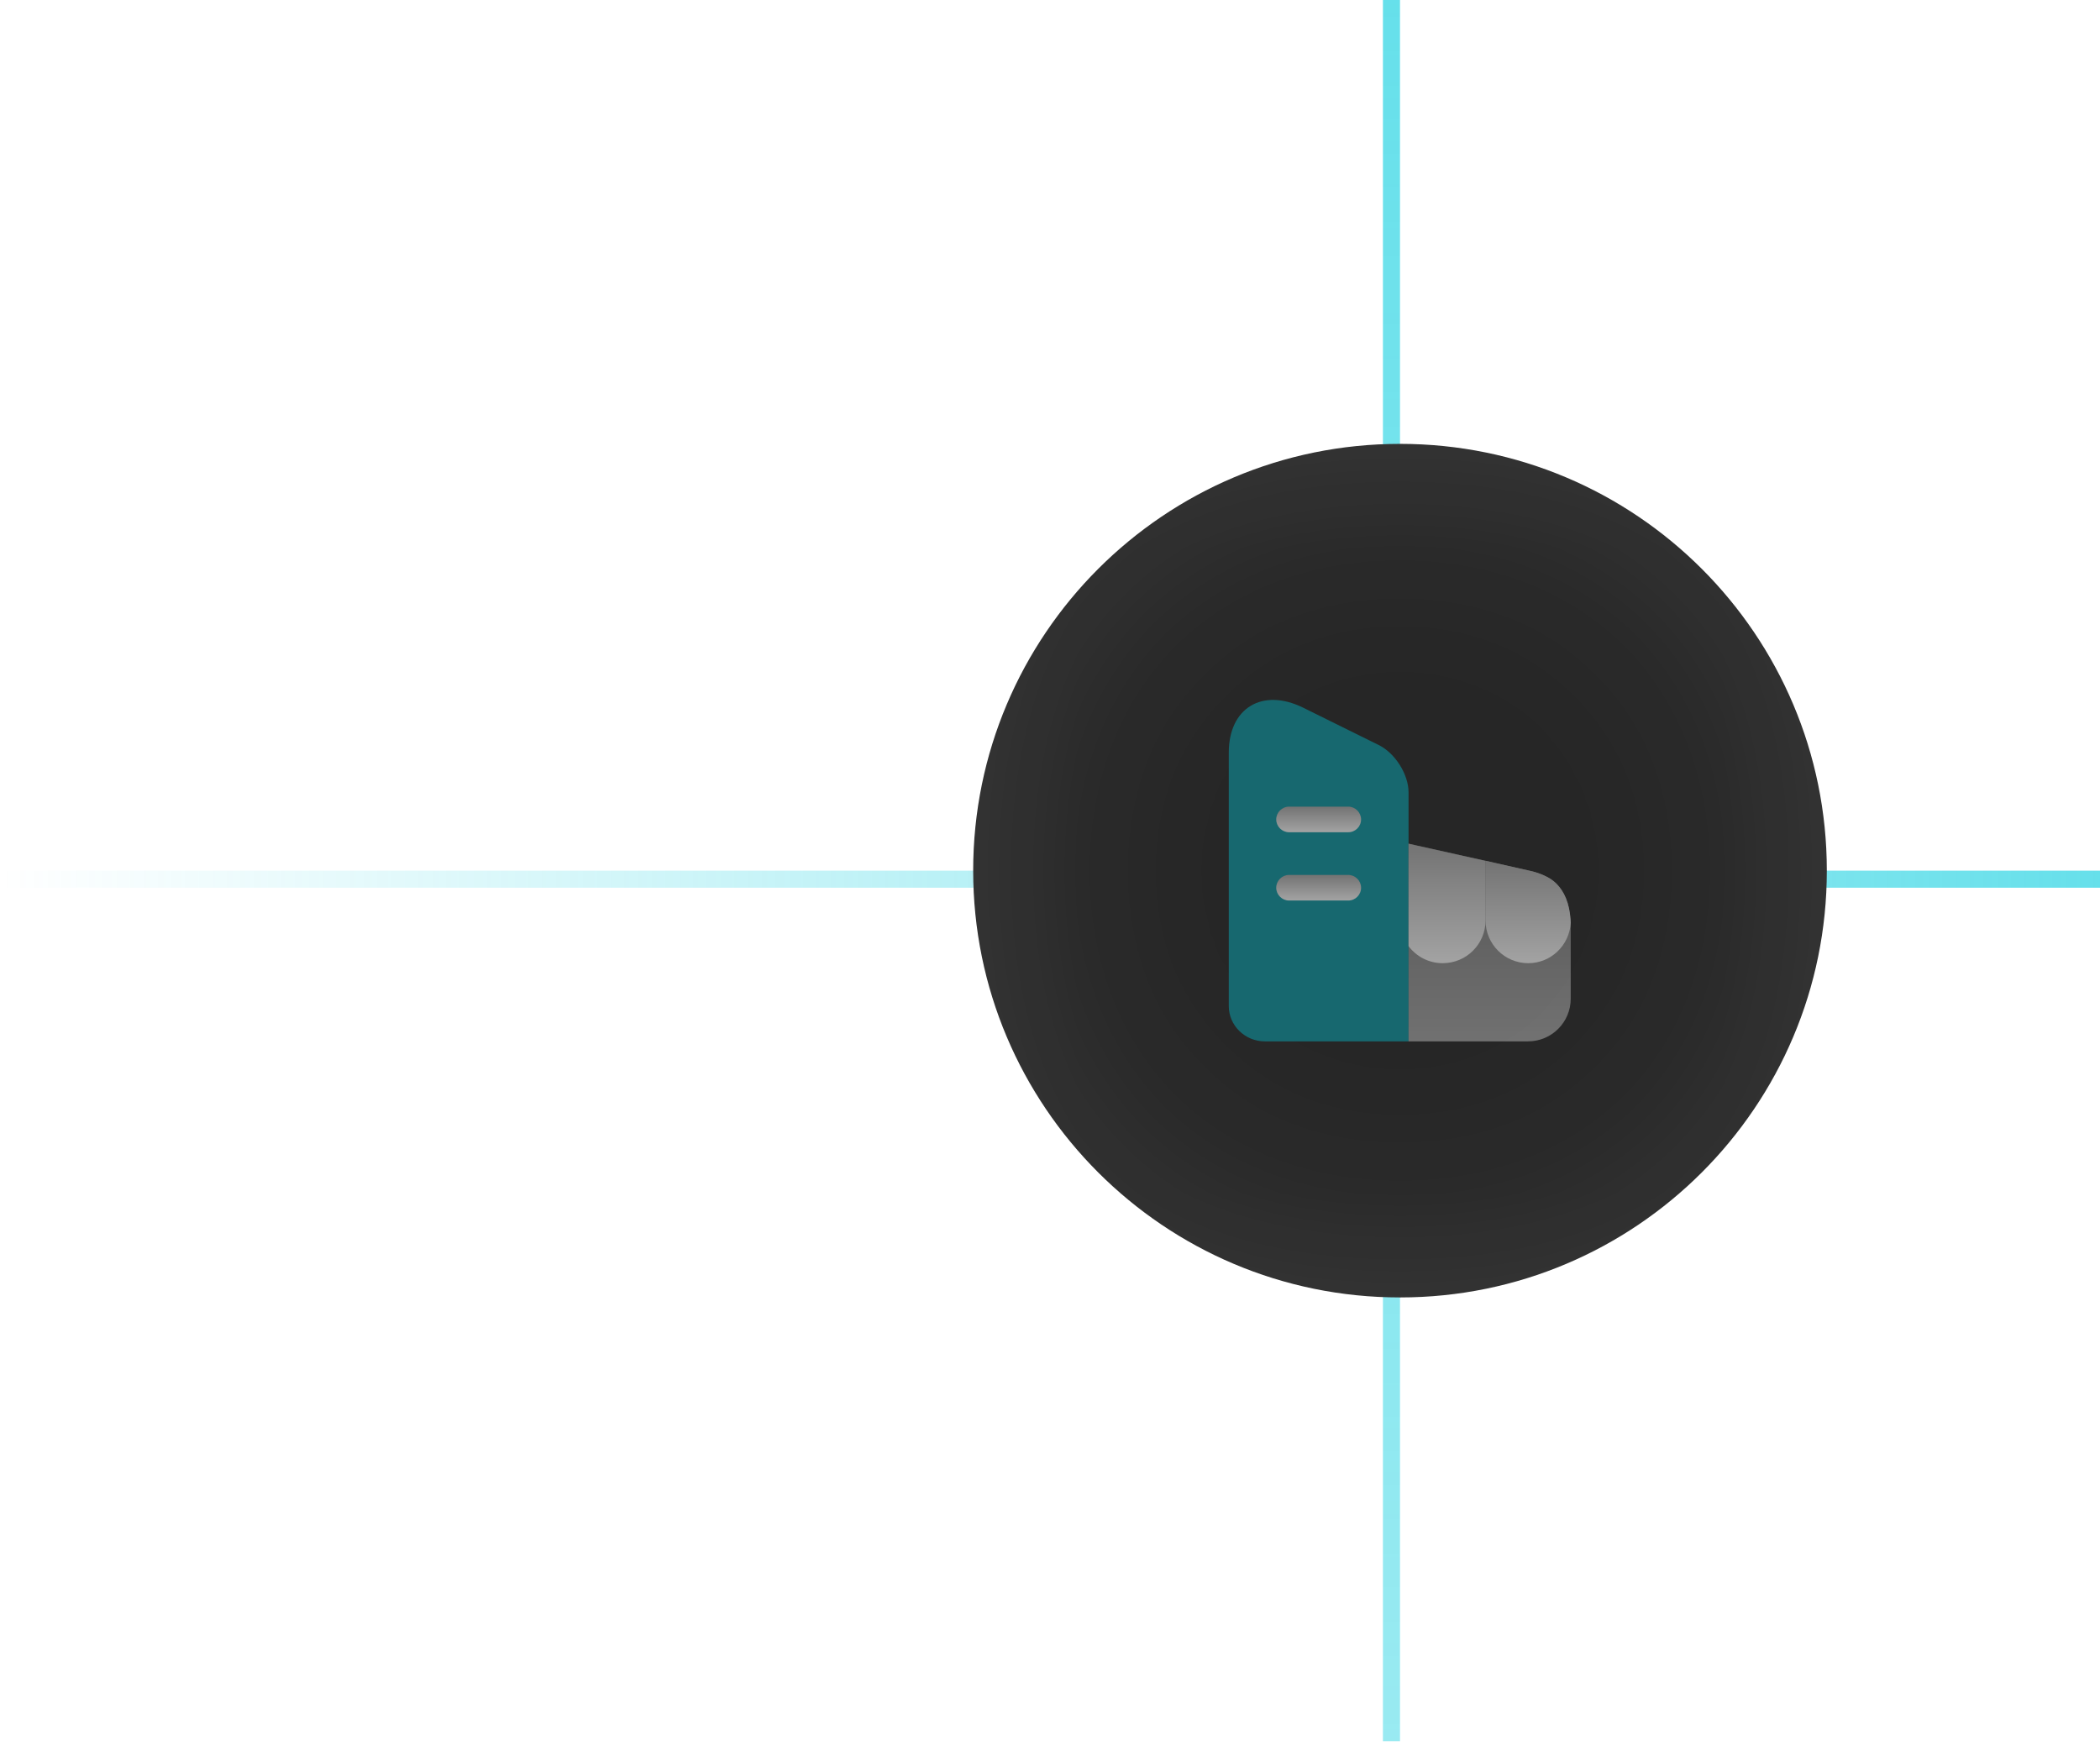
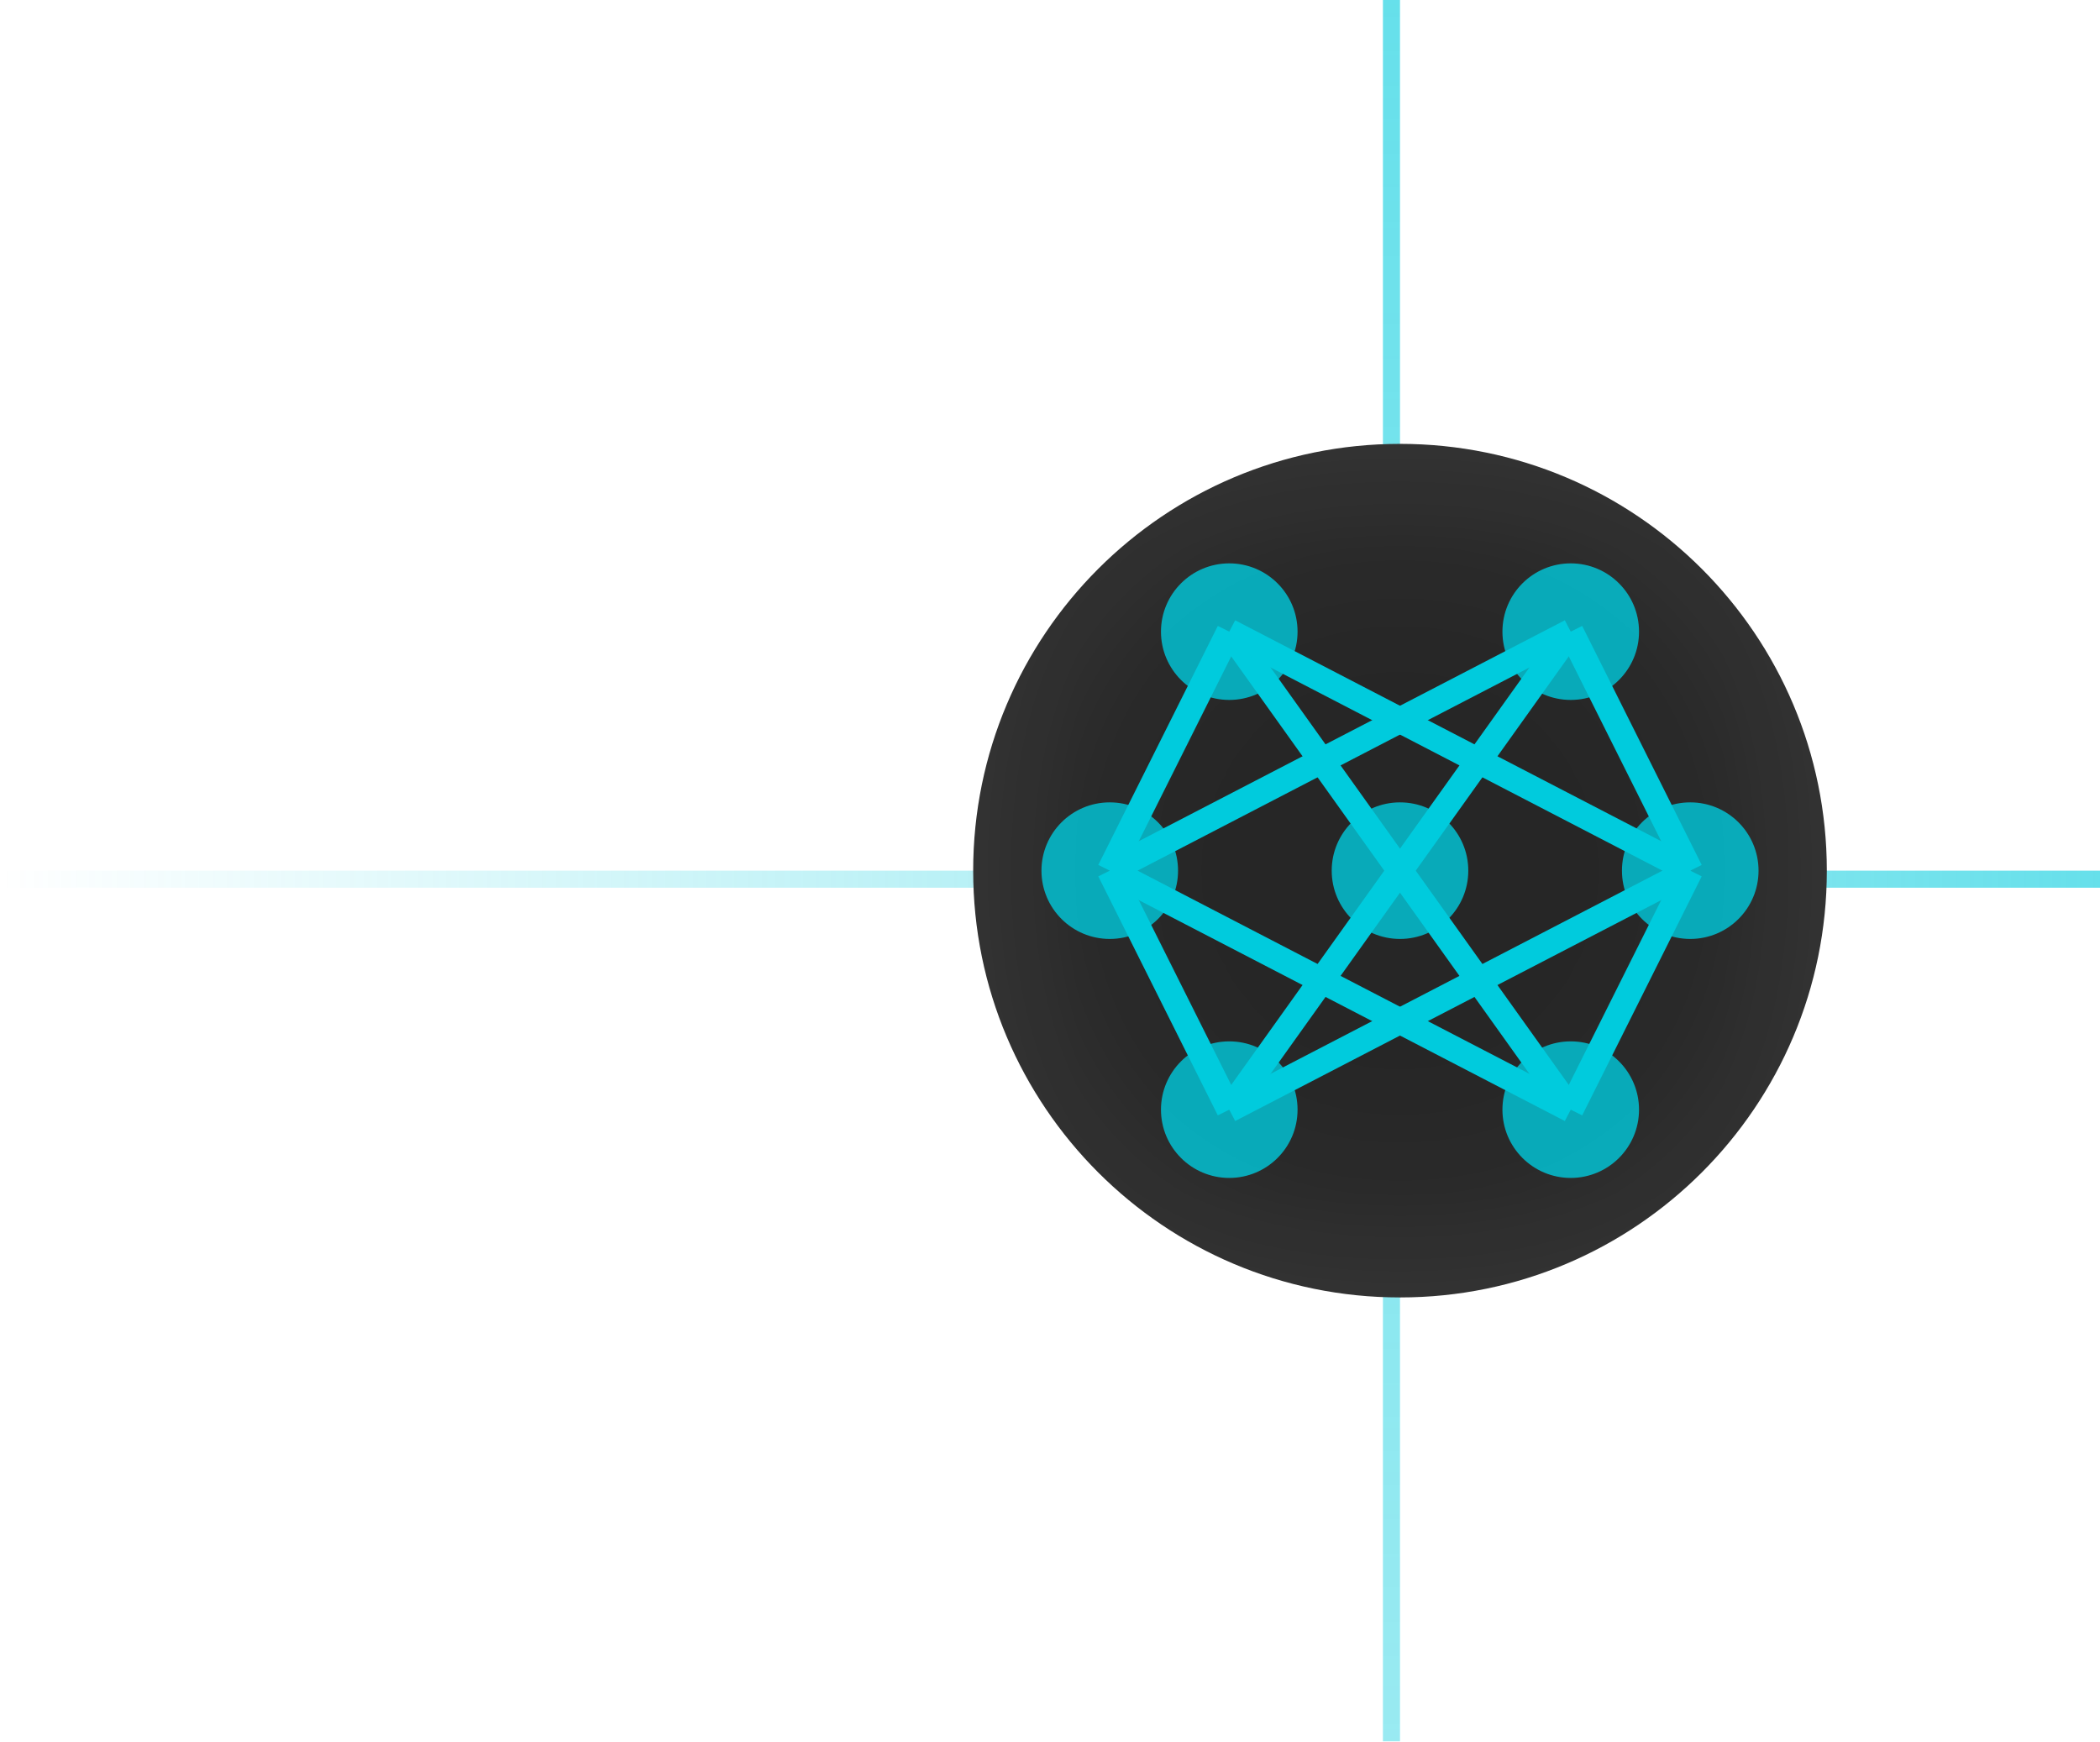
<svg xmlns="http://www.w3.org/2000/svg" width="123" height="102" viewBox="0 0 123 102" fill="none">
  <line x1="81.5" y1="102" x2="81.5" y2="2.18557e-08" stroke="url(#paint0_linear_730_220)" />
  <line x1="123" y1="51.5" x2="-4.37115e-08" y2="51.5" stroke="url(#paint1_linear_730_220)" />
  <g filter="url(#filter0_i_730_220)">
    <circle cx="82" cy="51" r="25" fill="#262626" />
  </g>
-   <path opacity="0.4" d="M82.501 46.41V61H74.081C72.921 61 71.971 60.07 71.971 58.93V44.09C71.971 41.47 73.931 40.28 76.321 41.45L80.751 43.64C81.711 44.11 82.501 45.36 82.501 46.41Z" fill="#00cbdd" />
-   <path d="M78.97 48.75H75.5C75.09 48.75 74.75 48.41 74.75 48C74.75 47.59 75.09 47.25 75.5 47.25H78.97C79.38 47.25 79.72 47.59 79.72 48C79.72 48.41 79.39 48.75 78.97 48.75Z" fill="url(#paint3_linear_730_220)" />
-   <path d="M78.97 52.75H75.5C75.09 52.75 74.75 52.41 74.75 52C74.75 51.59 75.09 51.25 75.5 51.25H78.97C79.38 51.25 79.72 51.59 79.72 52C79.72 52.41 79.39 52.75 78.97 52.75Z" fill="url(#paint4_linear_730_220)" />
-   <path opacity="0.6" d="M92 54.05V58.5C92 59.88 90.88 61 89.5 61H82.5V49.42L82.97 49.52L87.01 50.42L87.49 50.53L89.53 50.99C90.02 51.09 90.47 51.26 90.86 51.51C90.86 51.52 90.87 51.52 90.87 51.52C90.97 51.59 91.07 51.67 91.16 51.76C91.62 52.22 91.92 52.89 91.99 53.87C91.99 53.93 92 53.99 92 54.05Z" fill="url(#paint5_linear_730_220)" />
-   <path d="M82.5 49.42V55.42C82.96 56.03 83.68 56.42 84.5 56.42C85.89 56.42 87.01 55.3 87.01 53.92V50.43L82.97 49.53L82.5 49.42Z" fill="url(#paint6_linear_730_220)" />
-   <path d="M91.99 53.87C91.92 52.89 91.62 52.22 91.16 51.76C91.07 51.67 90.97 51.59 90.87 51.52C90.87 51.52 90.86 51.52 90.86 51.51C90.47 51.26 90.02 51.09 89.53 50.99L87.49 50.53L87.01 50.42V53.92C87.01 55.29 88.12 56.42 89.51 56.42C90.85 56.42 91.92 55.37 92 54.06V54.05C92 53.99 91.99 53.93 91.99 53.87Z" fill="url(#paint7_linear_730_220)" />
+   <circle cx="72" cy="37" r="4" fill="#00cbdd" opacity="0.8" />
+   <circle cx="92" cy="37" r="4" fill="#00cbdd" opacity="0.8" />
+   <circle cx="65" cy="51" r="4" fill="#00cbdd" opacity="0.8" />
+   <circle cx="82" cy="51" r="4" fill="#00cbdd" opacity="0.8" />
+   <circle cx="99" cy="51" r="4" fill="#00cbdd" opacity="0.8" />
+   <circle cx="72" cy="65" r="4" fill="#00cbdd" opacity="0.8" />
+   <circle cx="92" cy="65" r="4" fill="#00cbdd" opacity="0.8" />
+   <line x1="72" y1="37" x2="65" y2="51" stroke="#00cbdd" stroke-width="1.5" />
+   <line x1="72" y1="37" x2="82" y2="51" stroke="#00cbdd" stroke-width="1.5" />
+   <line x1="72" y1="37" x2="99" y2="51" stroke="#00cbdd" stroke-width="1.5" />
+   <line x1="92" y1="37" x2="65" y2="51" stroke="#00cbdd" stroke-width="1.5" />
+   <line x1="92" y1="37" x2="82" y2="51" stroke="#00cbdd" stroke-width="1.5" />
+   <line x1="92" y1="37" x2="99" y2="51" stroke="#00cbdd" stroke-width="1.5" />
+   <line x1="65" y1="51" x2="72" y2="65" stroke="#00cbdd" stroke-width="1.5" />
+   <line x1="65" y1="51" x2="92" y2="65" stroke="#00cbdd" stroke-width="1.5" />
+   <line x1="82" y1="51" x2="72" y2="65" stroke="#00cbdd" stroke-width="1.5" />
+   <line x1="82" y1="51" x2="92" y2="65" stroke="#00cbdd" stroke-width="1.5" />
+   <line x1="99" y1="51" x2="72" y2="65" stroke="#00cbdd" stroke-width="1.5" />
+   <line x1="99" y1="51" x2="92" y2="65" stroke="#00cbdd" stroke-width="1.5" />
  <defs>
    <filter id="filter0_i_730_220" x="57" y="26" width="50" height="50" filterUnits="userSpaceOnUse" color-interpolation-filters="sRGB">
      <feFlood flood-opacity="0" result="BackgroundImageFix" />
      <feBlend mode="normal" in="SourceGraphic" in2="BackgroundImageFix" result="shape" />
      <feColorMatrix in="SourceAlpha" type="matrix" values="0 0 0 0 0 0 0 0 0 0 0 0 0 0 0 0 0 0 127 0" result="hardAlpha" />
      <feMorphology radius="2" operator="erode" in="SourceAlpha" result="effect1_innerShadow_730_220" />
      <feOffset />
      <feGaussianBlur stdDeviation="6.5" />
      <feComposite in2="hardAlpha" operator="arithmetic" k2="-1" k3="1" />
      <feColorMatrix type="matrix" values="0 0 0 0 1 0 0 0 0 1 0 0 0 0 1 0 0 0 0.08 0" />
      <feBlend mode="normal" in2="shape" result="effect1_innerShadow_730_220" />
    </filter>
    <linearGradient id="paint0_linear_730_220" x1="82.5" y1="102" x2="82.5" y2="-2.18557e-08" gradientUnits="userSpaceOnUse">
      <stop stop-color="#00cbdd" stop-opacity="0.4" />
      <stop offset="1" stop-color="#00cbdd" stop-opacity="0.6" />
    </linearGradient>
    <linearGradient id="paint1_linear_730_220" x1="123" y1="50.5" x2="4.37115e-08" y2="50.5" gradientUnits="userSpaceOnUse">
      <stop stop-color="#00cbdd" stop-opacity="0.6" />
      <stop offset="1" stop-color="#00cbdd" stop-opacity="0" />
    </linearGradient>
-     <linearGradient id="paint2_linear_730_220" x1="77.236" y1="61" x2="77.236" y2="41" gradientUnits="userSpaceOnUse">
-       <stop stop-color="#A3A3A3" />
-       <stop offset="1" stop-color="#737373" />
-     </linearGradient>
-     <linearGradient id="paint3_linear_730_220" x1="77.235" y1="48.75" x2="77.235" y2="47.25" gradientUnits="userSpaceOnUse">
-       <stop stop-color="#A3A3A3" />
-       <stop offset="1" stop-color="#737373" />
-     </linearGradient>
-     <linearGradient id="paint4_linear_730_220" x1="77.235" y1="52.75" x2="77.235" y2="51.25" gradientUnits="userSpaceOnUse">
-       <stop stop-color="#A3A3A3" />
-       <stop offset="1" stop-color="#737373" />
-     </linearGradient>
-     <linearGradient id="paint5_linear_730_220" x1="87.25" y1="61" x2="87.25" y2="49.42" gradientUnits="userSpaceOnUse">
-       <stop stop-color="#A3A3A3" />
-       <stop offset="1" stop-color="#737373" />
-     </linearGradient>
-     <linearGradient id="paint6_linear_730_220" x1="84.755" y1="56.42" x2="84.755" y2="49.42" gradientUnits="userSpaceOnUse">
-       <stop stop-color="#A3A3A3" />
-       <stop offset="1" stop-color="#737373" />
-     </linearGradient>
-     <linearGradient id="paint7_linear_730_220" x1="89.505" y1="56.42" x2="89.505" y2="50.42" gradientUnits="userSpaceOnUse">
-       <stop stop-color="#A3A3A3" />
-       <stop offset="1" stop-color="#737373" />
-     </linearGradient>
  </defs>
</svg>
